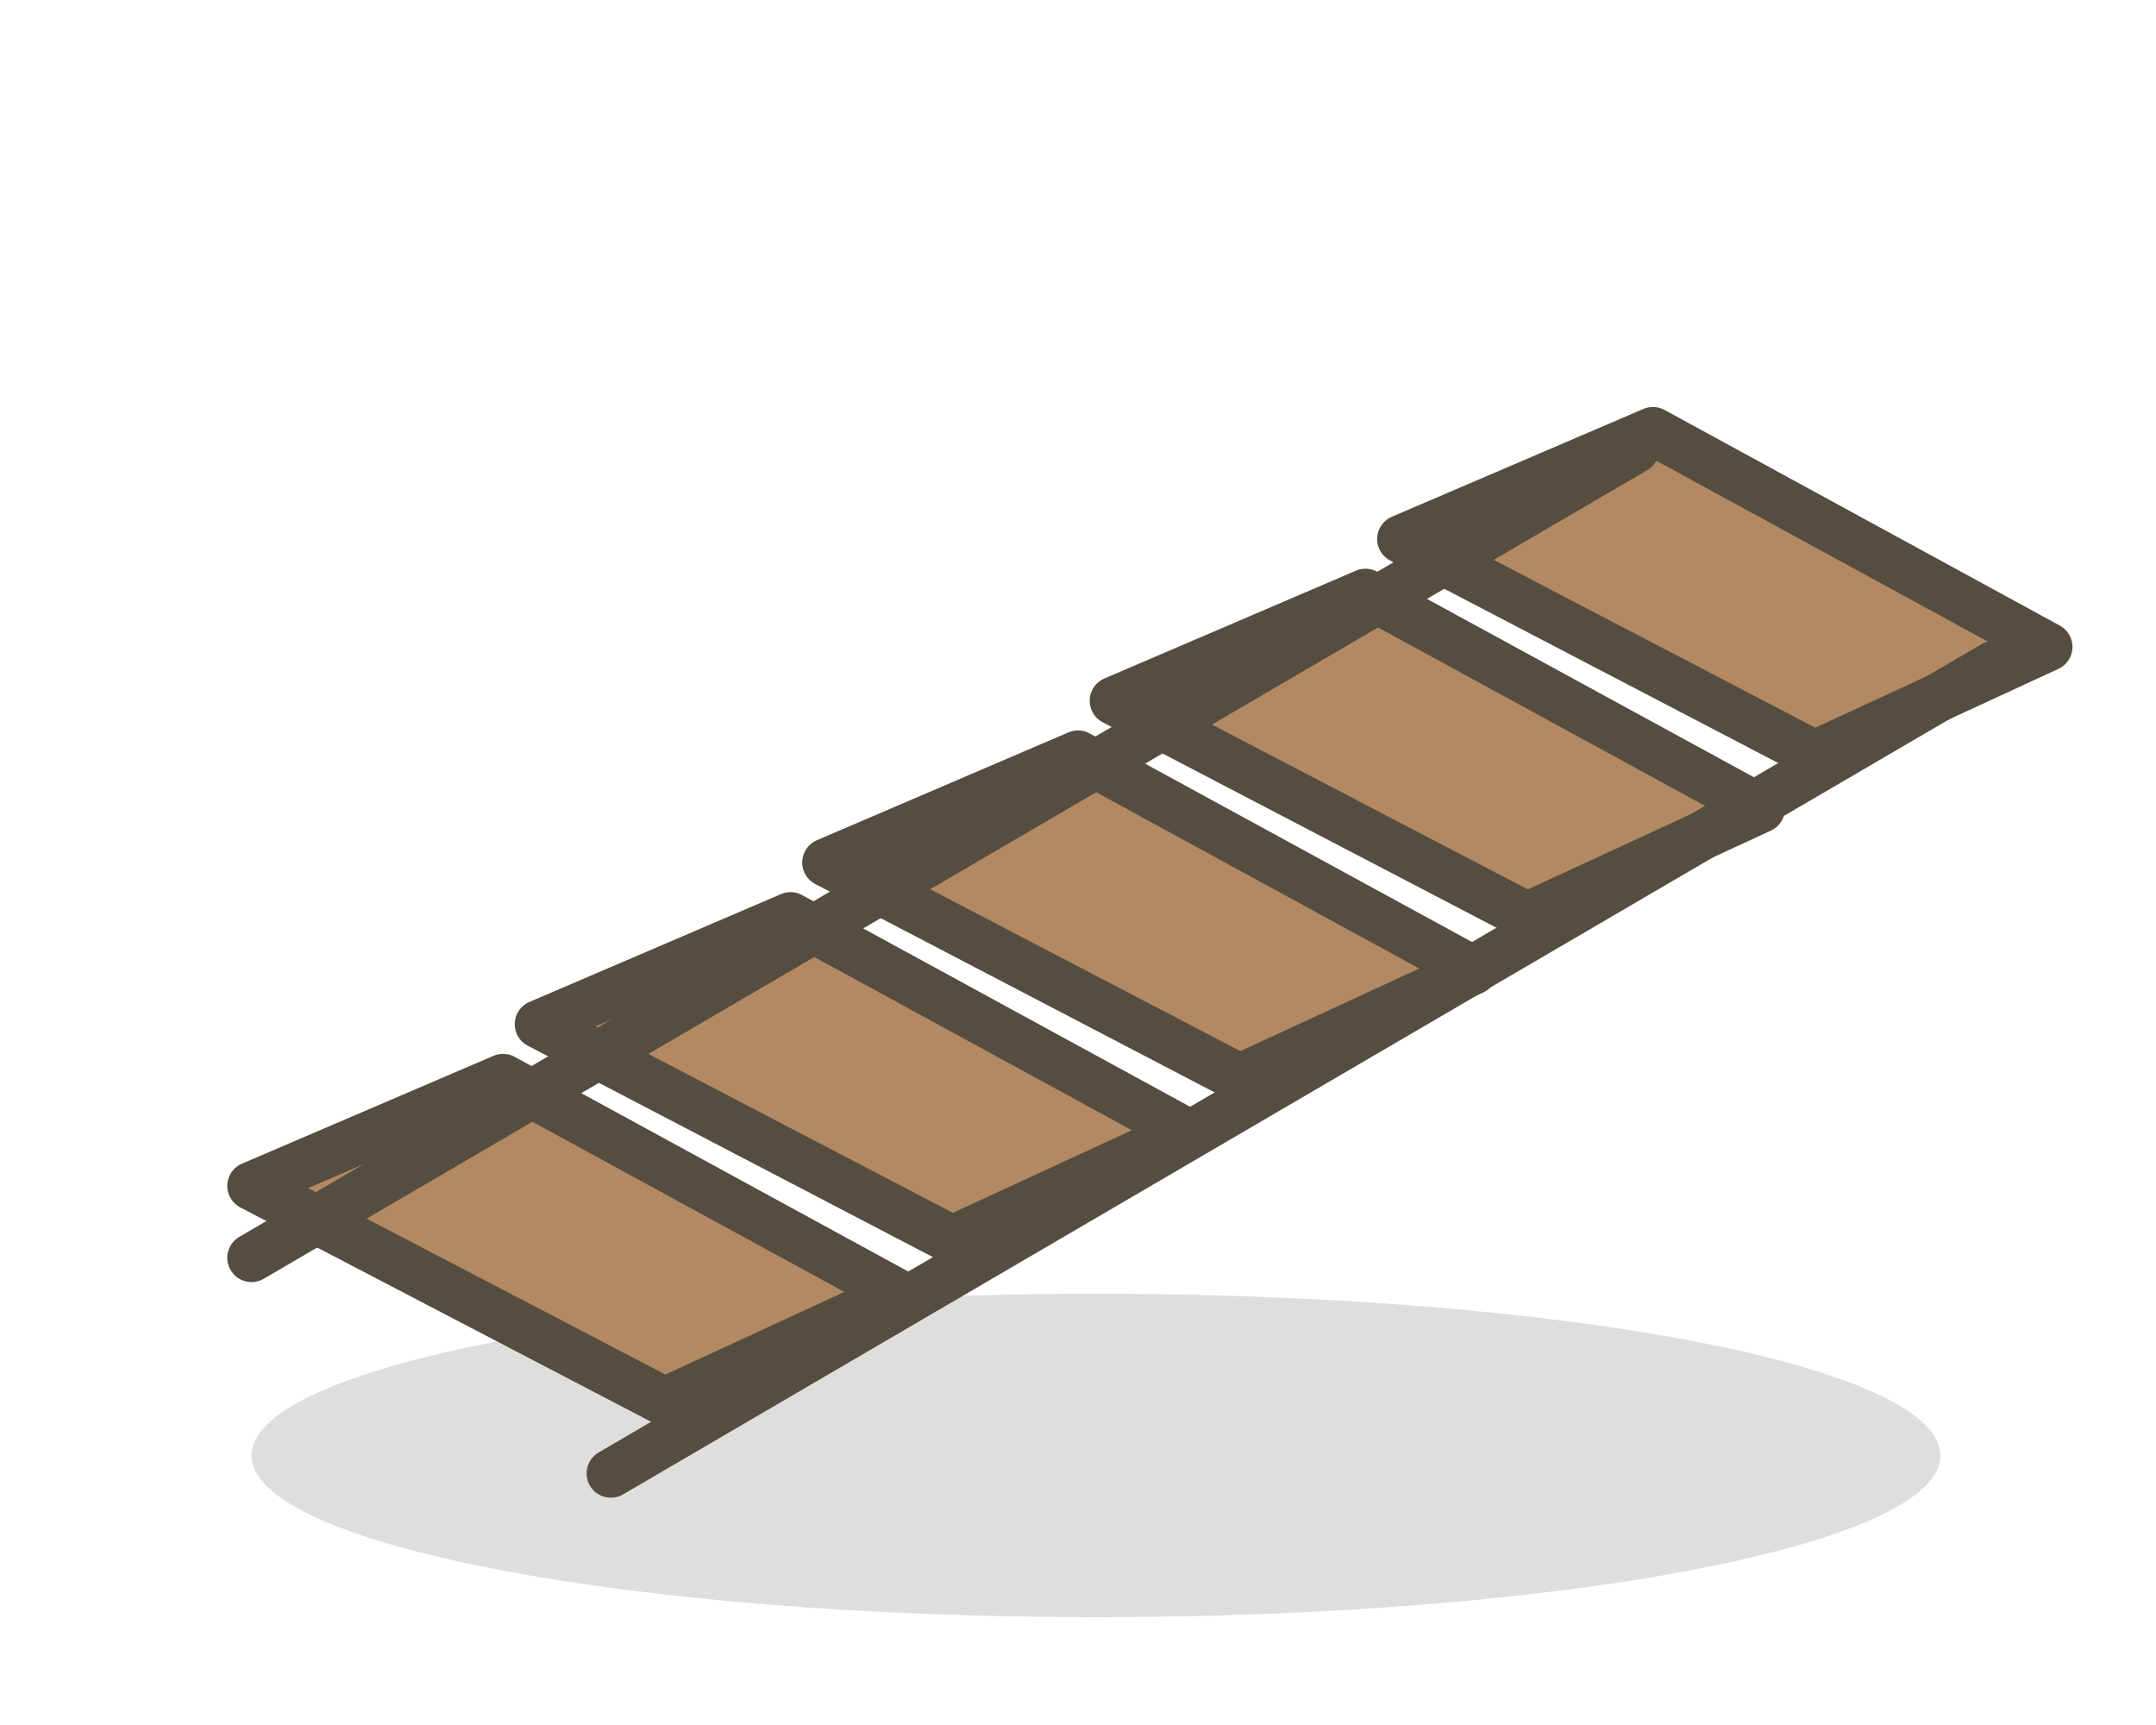
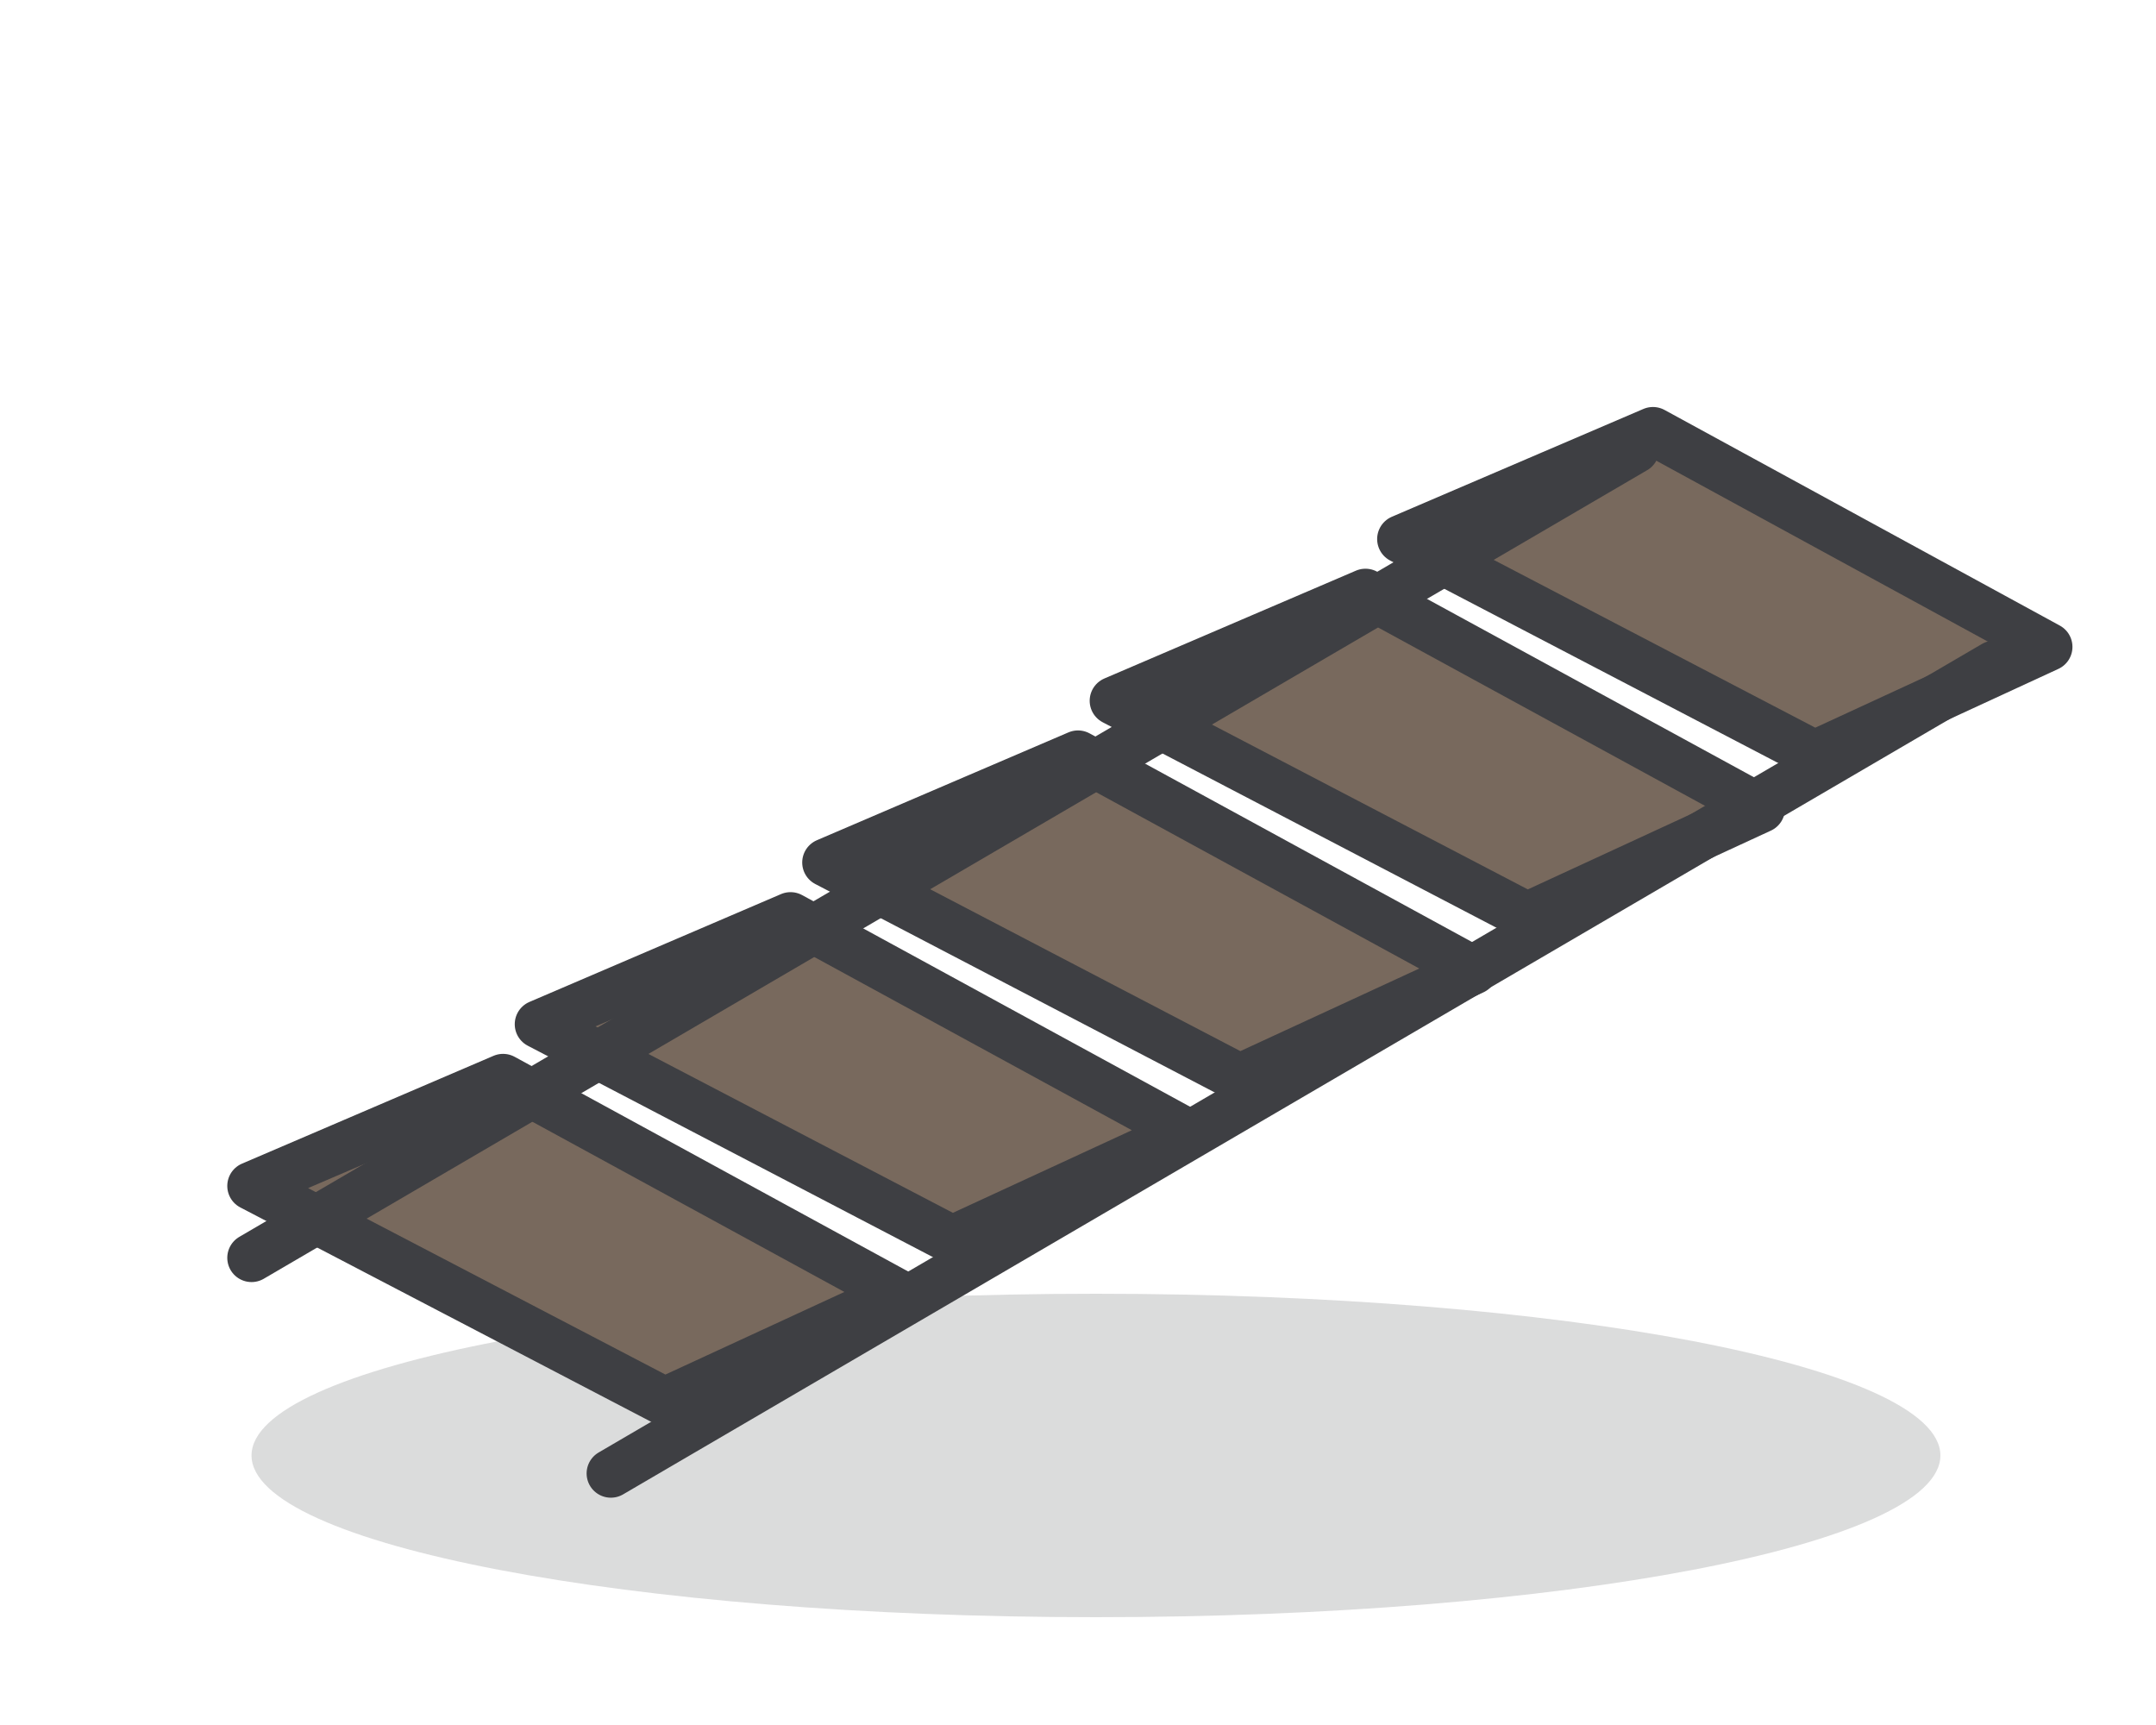
<svg xmlns="http://www.w3.org/2000/svg" width="120" height="96" viewBox="0 0 120 96">
-   <ellipse cx="61" cy="81" rx="47" ry="9" fill="#50483b" opacity=".18" />
-   <g stroke="#554d40" stroke-width="2.7" stroke-linejoin="round" stroke-linecap="round">
-     <path d="M14 66l14-6 22 12-13 6z" fill="#b28962" />
-     <path d="M30 57l14-6 22 12-13 6z" fill="#b28962" />
-     <path d="M46 48l14-6 22 12-13 6z" fill="#b28962" />
-     <path d="M62 39l14-6 22 12-13 6z" fill="#b28962" />
-     <path d="M78 30l14-6 22 12-13 6z" fill="#b28962" />
+   <ellipse cx="61" cy="81" rx="47" ry="9" fill="#3a3c3f" opacity=".18" />
+   <g stroke="#3e3f43" stroke-width="2.7" stroke-linejoin="round" stroke-linecap="round">
+     <path d="M14 66l14-6 22 12-13 6z" fill="#78695d" />
+     <path d="M30 57l14-6 22 12-13 6z" fill="#78695d" />
+     <path d="M46 48l14-6 22 12-13 6z" fill="#78695d" />
+     <path d="M62 39l14-6 22 12-13 6z" fill="#78695d" />
+     <path d="M78 30l14-6 22 12-13 6z" fill="#78695d" />
    <path d="M14 70l77-45M34 82l77-45" fill="none" />
  </g>
</svg>
